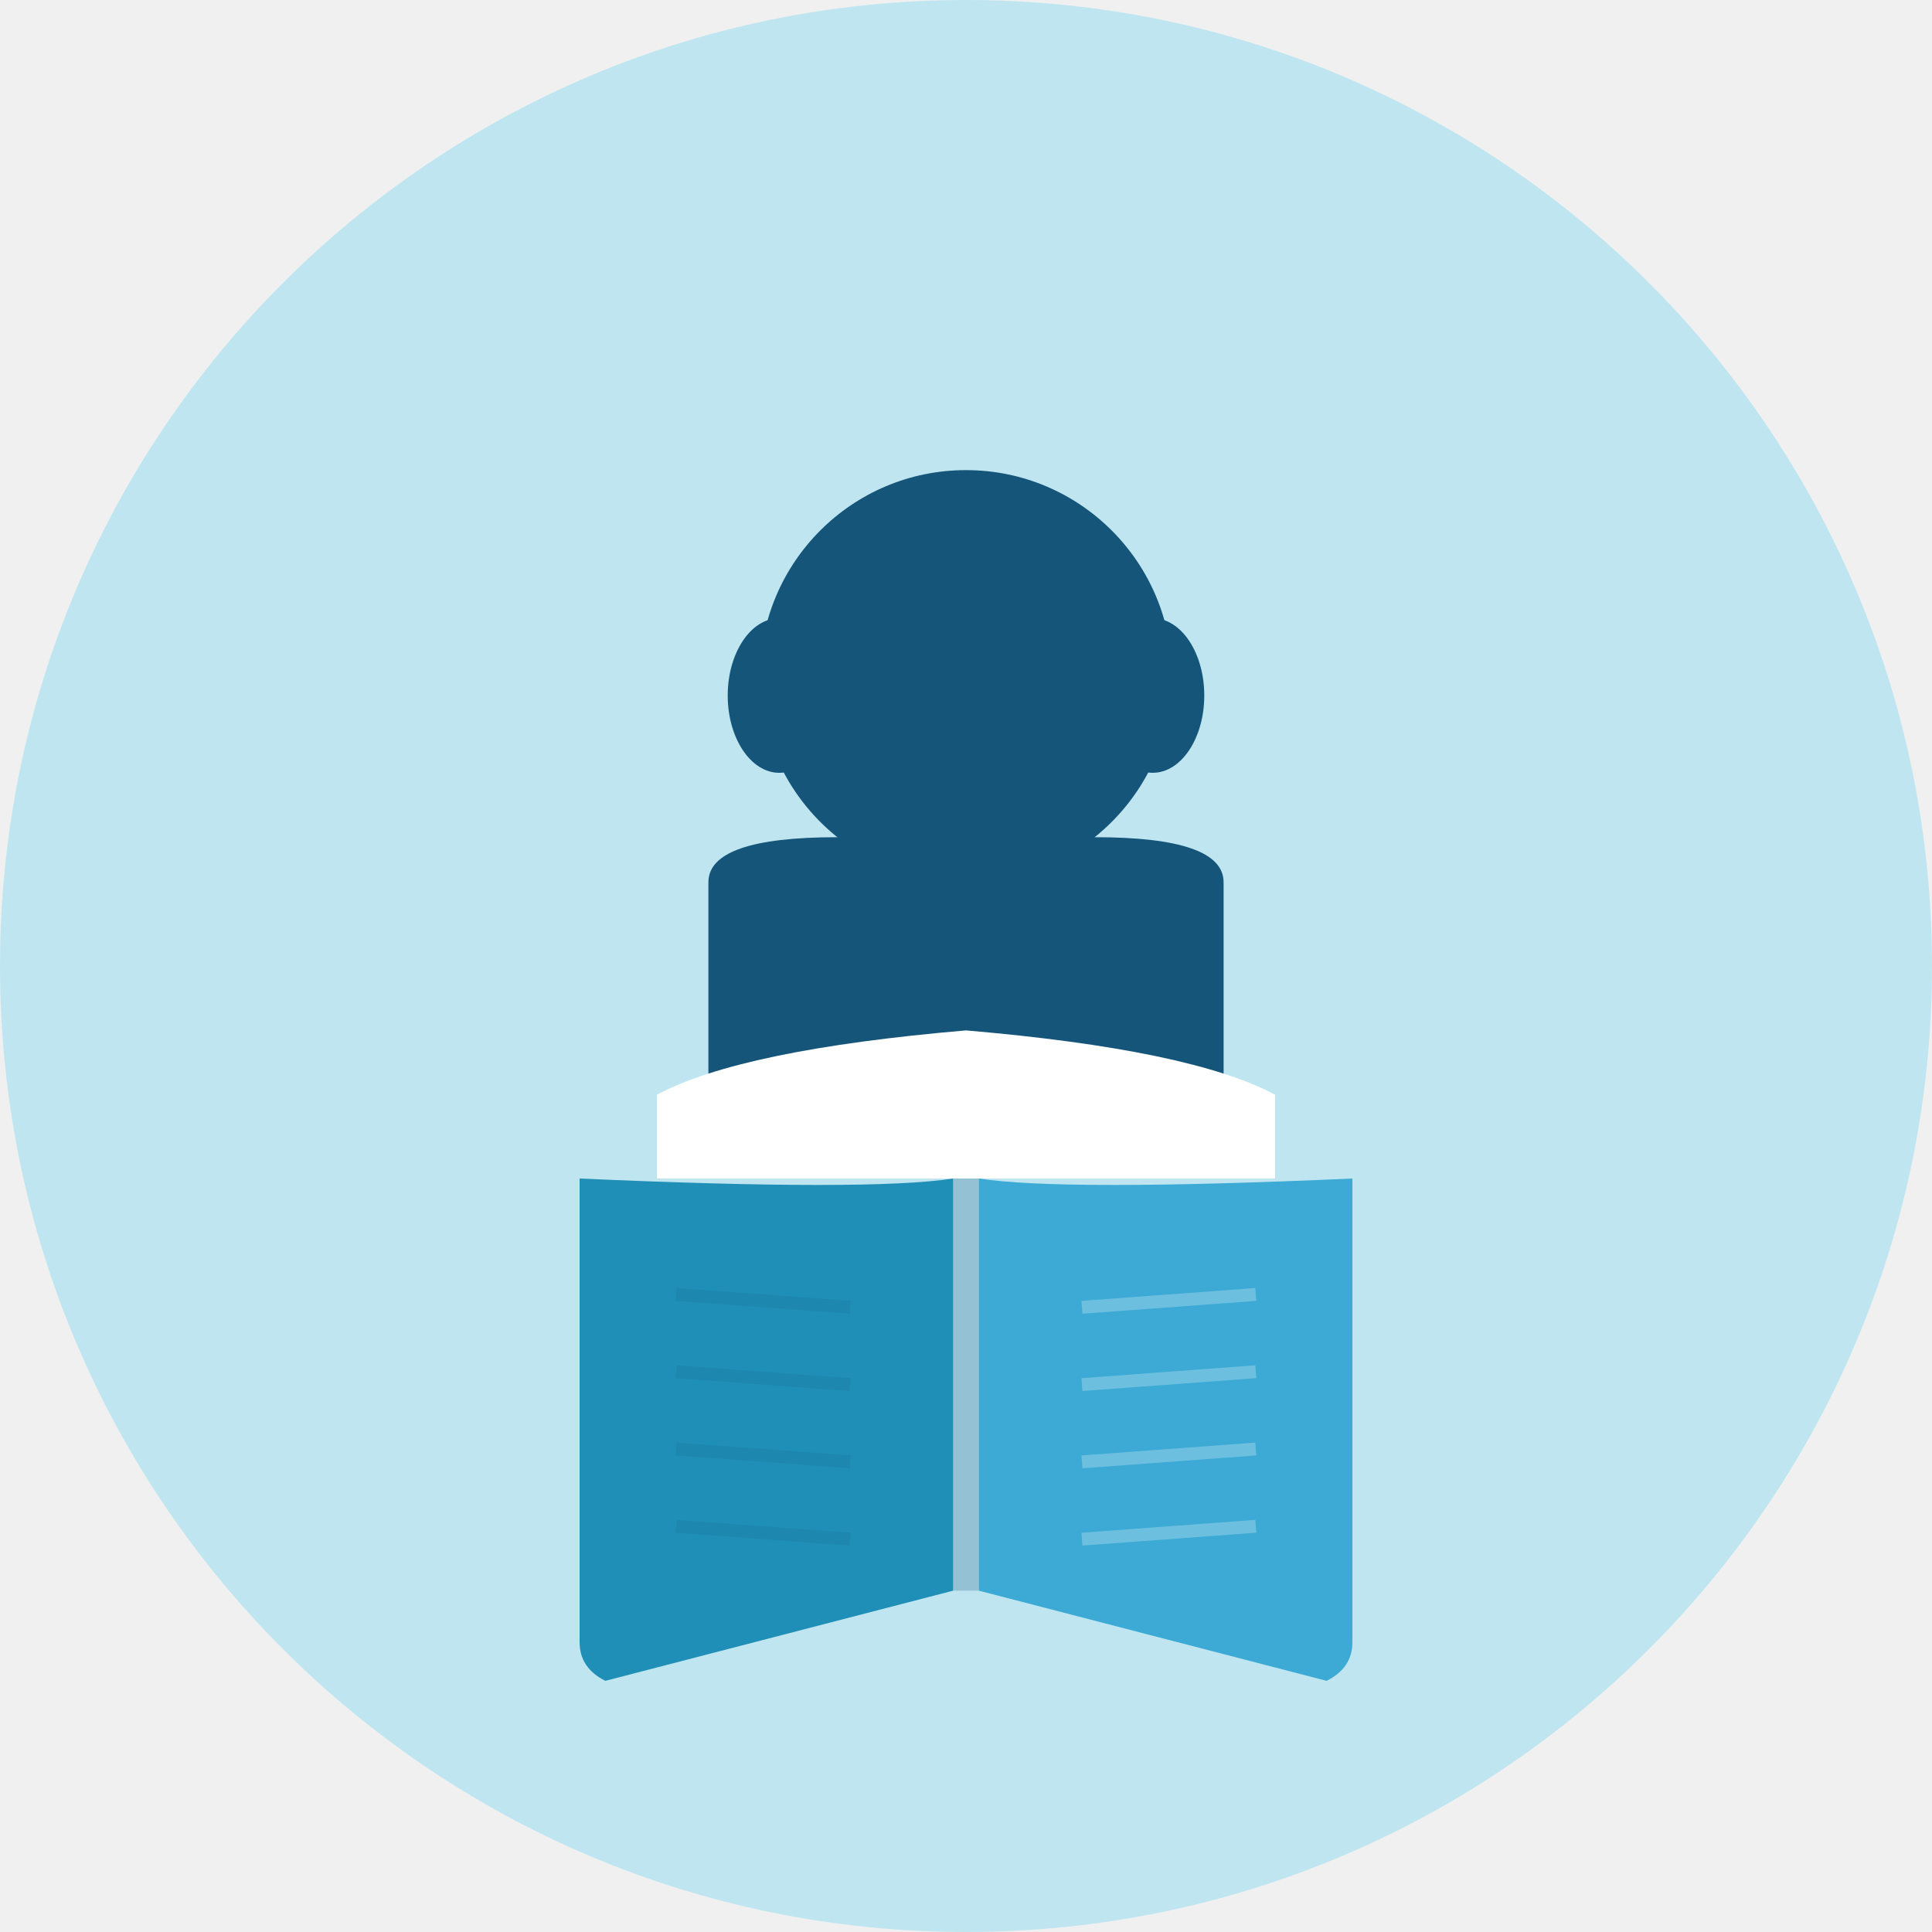
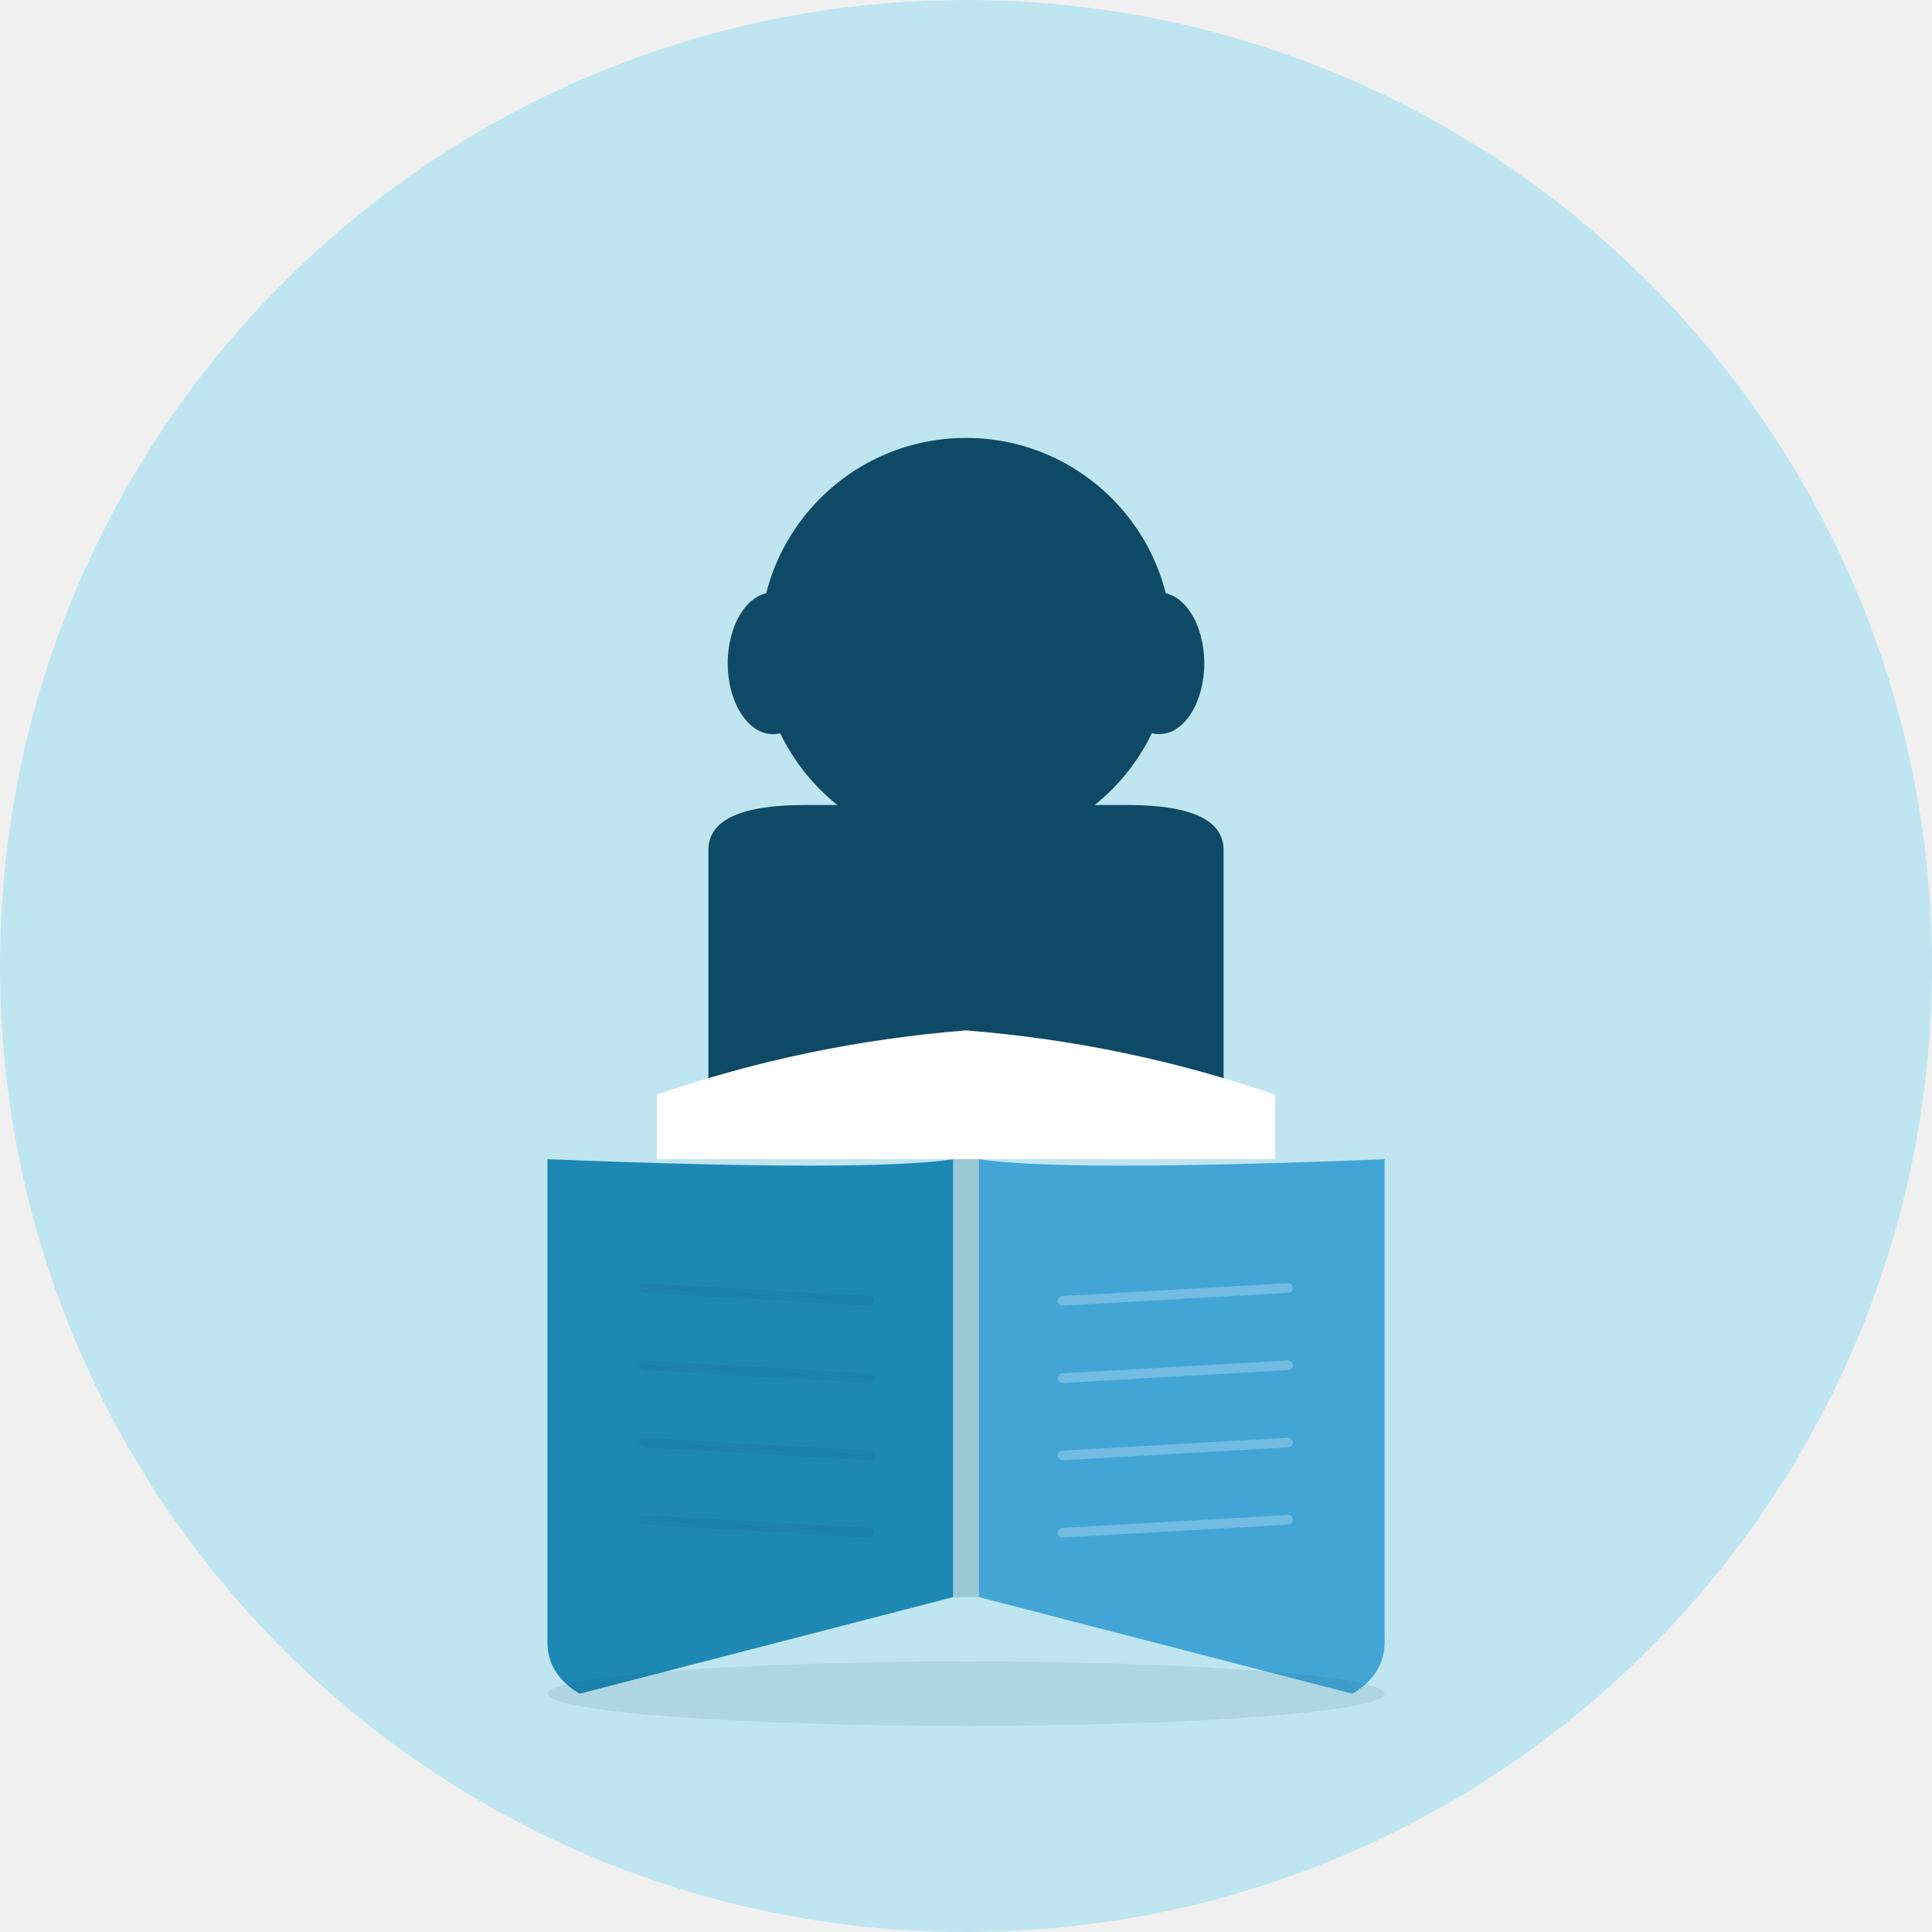
<svg xmlns="http://www.w3.org/2000/svg" viewBox="0 0 300 300" fill="none">
  <circle cx="150" cy="150" r="150" fill="#BFE6F0" />
-   <g transform="translate(150, 105)">
-     <circle cx="0" cy="0" r="32" fill="#15557A" />
-     <ellipse cx="-29" cy="3" rx="8" ry="12" fill="#15557A" />
-     <ellipse cx="29" cy="3" rx="8" ry="12" fill="#15557A" />
-     <path d="M -40 32 Q -40 25, -20 25 L 20 25 Q 40 25, 40 32 L 40 70 L -40 70 Z" fill="#15557A" />
+   <g fill="#0E4A66">
+     <circle cx="150" cy="100" r="32" />
+     <ellipse cx="120" cy="103" rx="7" ry="11" />
+     <ellipse cx="180" cy="103" rx="7" ry="11" />
+     <path d="M 110 132 Q 110 125, 125 125 L 175 125 Q 190 125, 190 132 L 190 175 L 110 175 Z" />
  </g>
-   <g transform="translate(150, 175)">
-     <path d="M -48 -5 Q -35 -12, 0 -15 Q 35 -12, 48 -5 L 48 8 L -48 8 Z" fill="#FFFFFF" />
-     <path d="M -60 8 L -60 80 Q -60 84, -56 86 L -2 72 L -2 8 Q -15 10, -60 8 Z" fill="#1F8FB8" />
-     <path d="M 2 8 L 2 72 L 56 86 Q 60 84, 60 80 L 60 8 Q 15 10, 2 8 Z" fill="#3CAAD5" />
-     <rect x="-2" y="8" width="4" height="64" fill="#15557A" opacity="0.25" />
-     <line x1="-45" y1="26" x2="-18" y2="28" stroke="#15557A" stroke-width="2" opacity="0.15" />
-     <line x1="-45" y1="38" x2="-18" y2="40" stroke="#15557A" stroke-width="2" opacity="0.15" />
-     <line x1="-45" y1="50" x2="-18" y2="52" stroke="#15557A" stroke-width="2" opacity="0.15" />
-     <line x1="-45" y1="62" x2="-18" y2="64" stroke="#15557A" stroke-width="2" opacity="0.15" />
-     <line x1="18" y1="28" x2="45" y2="26" stroke="#FFFFFF" stroke-width="2" opacity="0.25" />
-     <line x1="18" y1="40" x2="45" y2="38" stroke="#FFFFFF" stroke-width="2" opacity="0.25" />
-     <line x1="18" y1="52" x2="45" y2="50" stroke="#FFFFFF" stroke-width="2" opacity="0.25" />
-     <line x1="18" y1="64" x2="45" y2="62" stroke="#FFFFFF" stroke-width="2" opacity="0.25" />
+   <path d="M 102 170 Q 125 162, 150 160 Q 175 162, 198 170 L 198 180 L 102 180 Z" fill="#FFFFFF" />
+   <g>
+     <path d="M 85 180 L 85 255 Q 85 260, 90 263 L 148 248 L 148 180 Q 135 182, 85 180 Z" fill="#1E88B5" />
+     <path d="M 152 180 L 152 248 L 210 263 Q 215 260, 215 255 L 215 180 Q 165 182, 152 180 Z" fill="#42A5D5" />
+     <rect x="148" y="180" width="4" height="68" fill="#0E4A66" opacity="0.2" />
+     <ellipse cx="150" cy="263" rx="65" ry="5" fill="#0E4A66" opacity="0.1" />
+     <g stroke="#0E4A66" stroke-width="1.5" opacity="0.12" stroke-linecap="round">
+       <line x1="100" y1="200" x2="135" y2="202" />
+       <line x1="100" y1="212" x2="135" y2="214" />
+       <line x1="100" y1="224" x2="135" y2="226" />
+       <line x1="100" y1="236" x2="135" y2="238" />
+     </g>
+     <g stroke="#FFFFFF" stroke-width="1.5" opacity="0.25" stroke-linecap="round">
+       <line x1="165" y1="202" x2="200" y2="200" />
+       <line x1="165" y1="214" x2="200" y2="212" />
+       <line x1="165" y1="226" x2="200" y2="224" />
+       <line x1="165" y1="238" x2="200" y2="236" />
+     </g>
  </g>
</svg>
